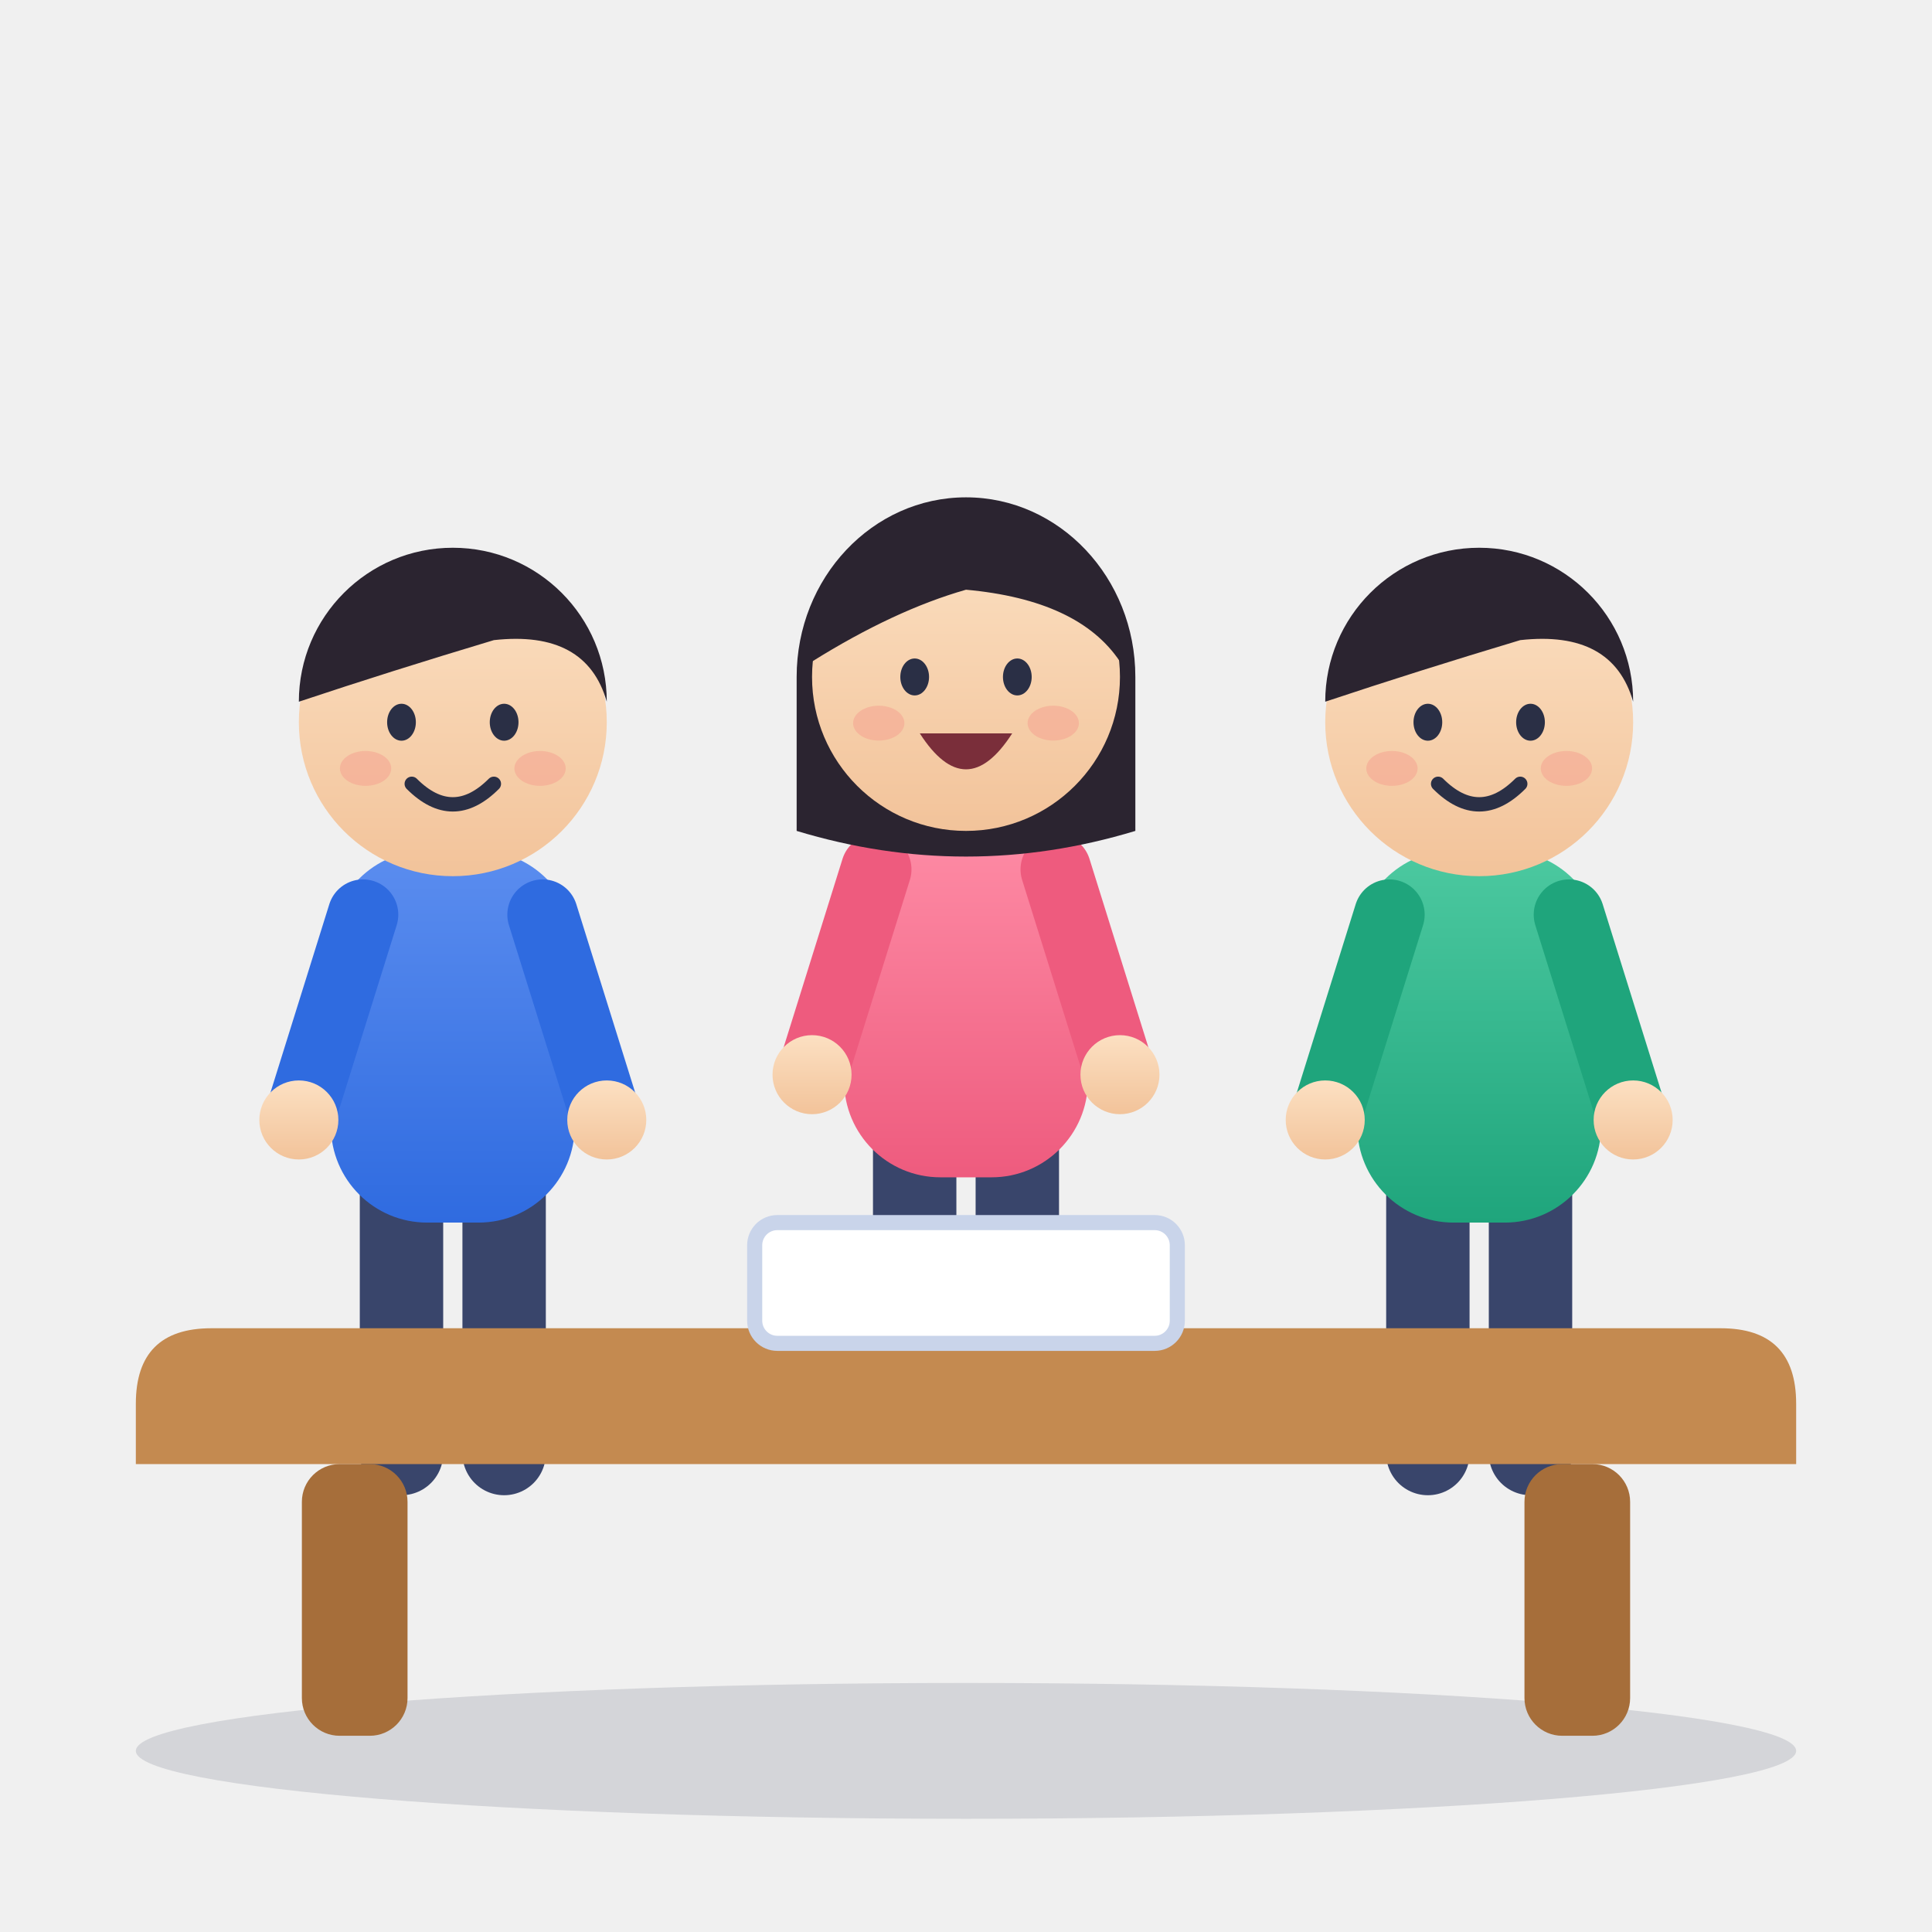
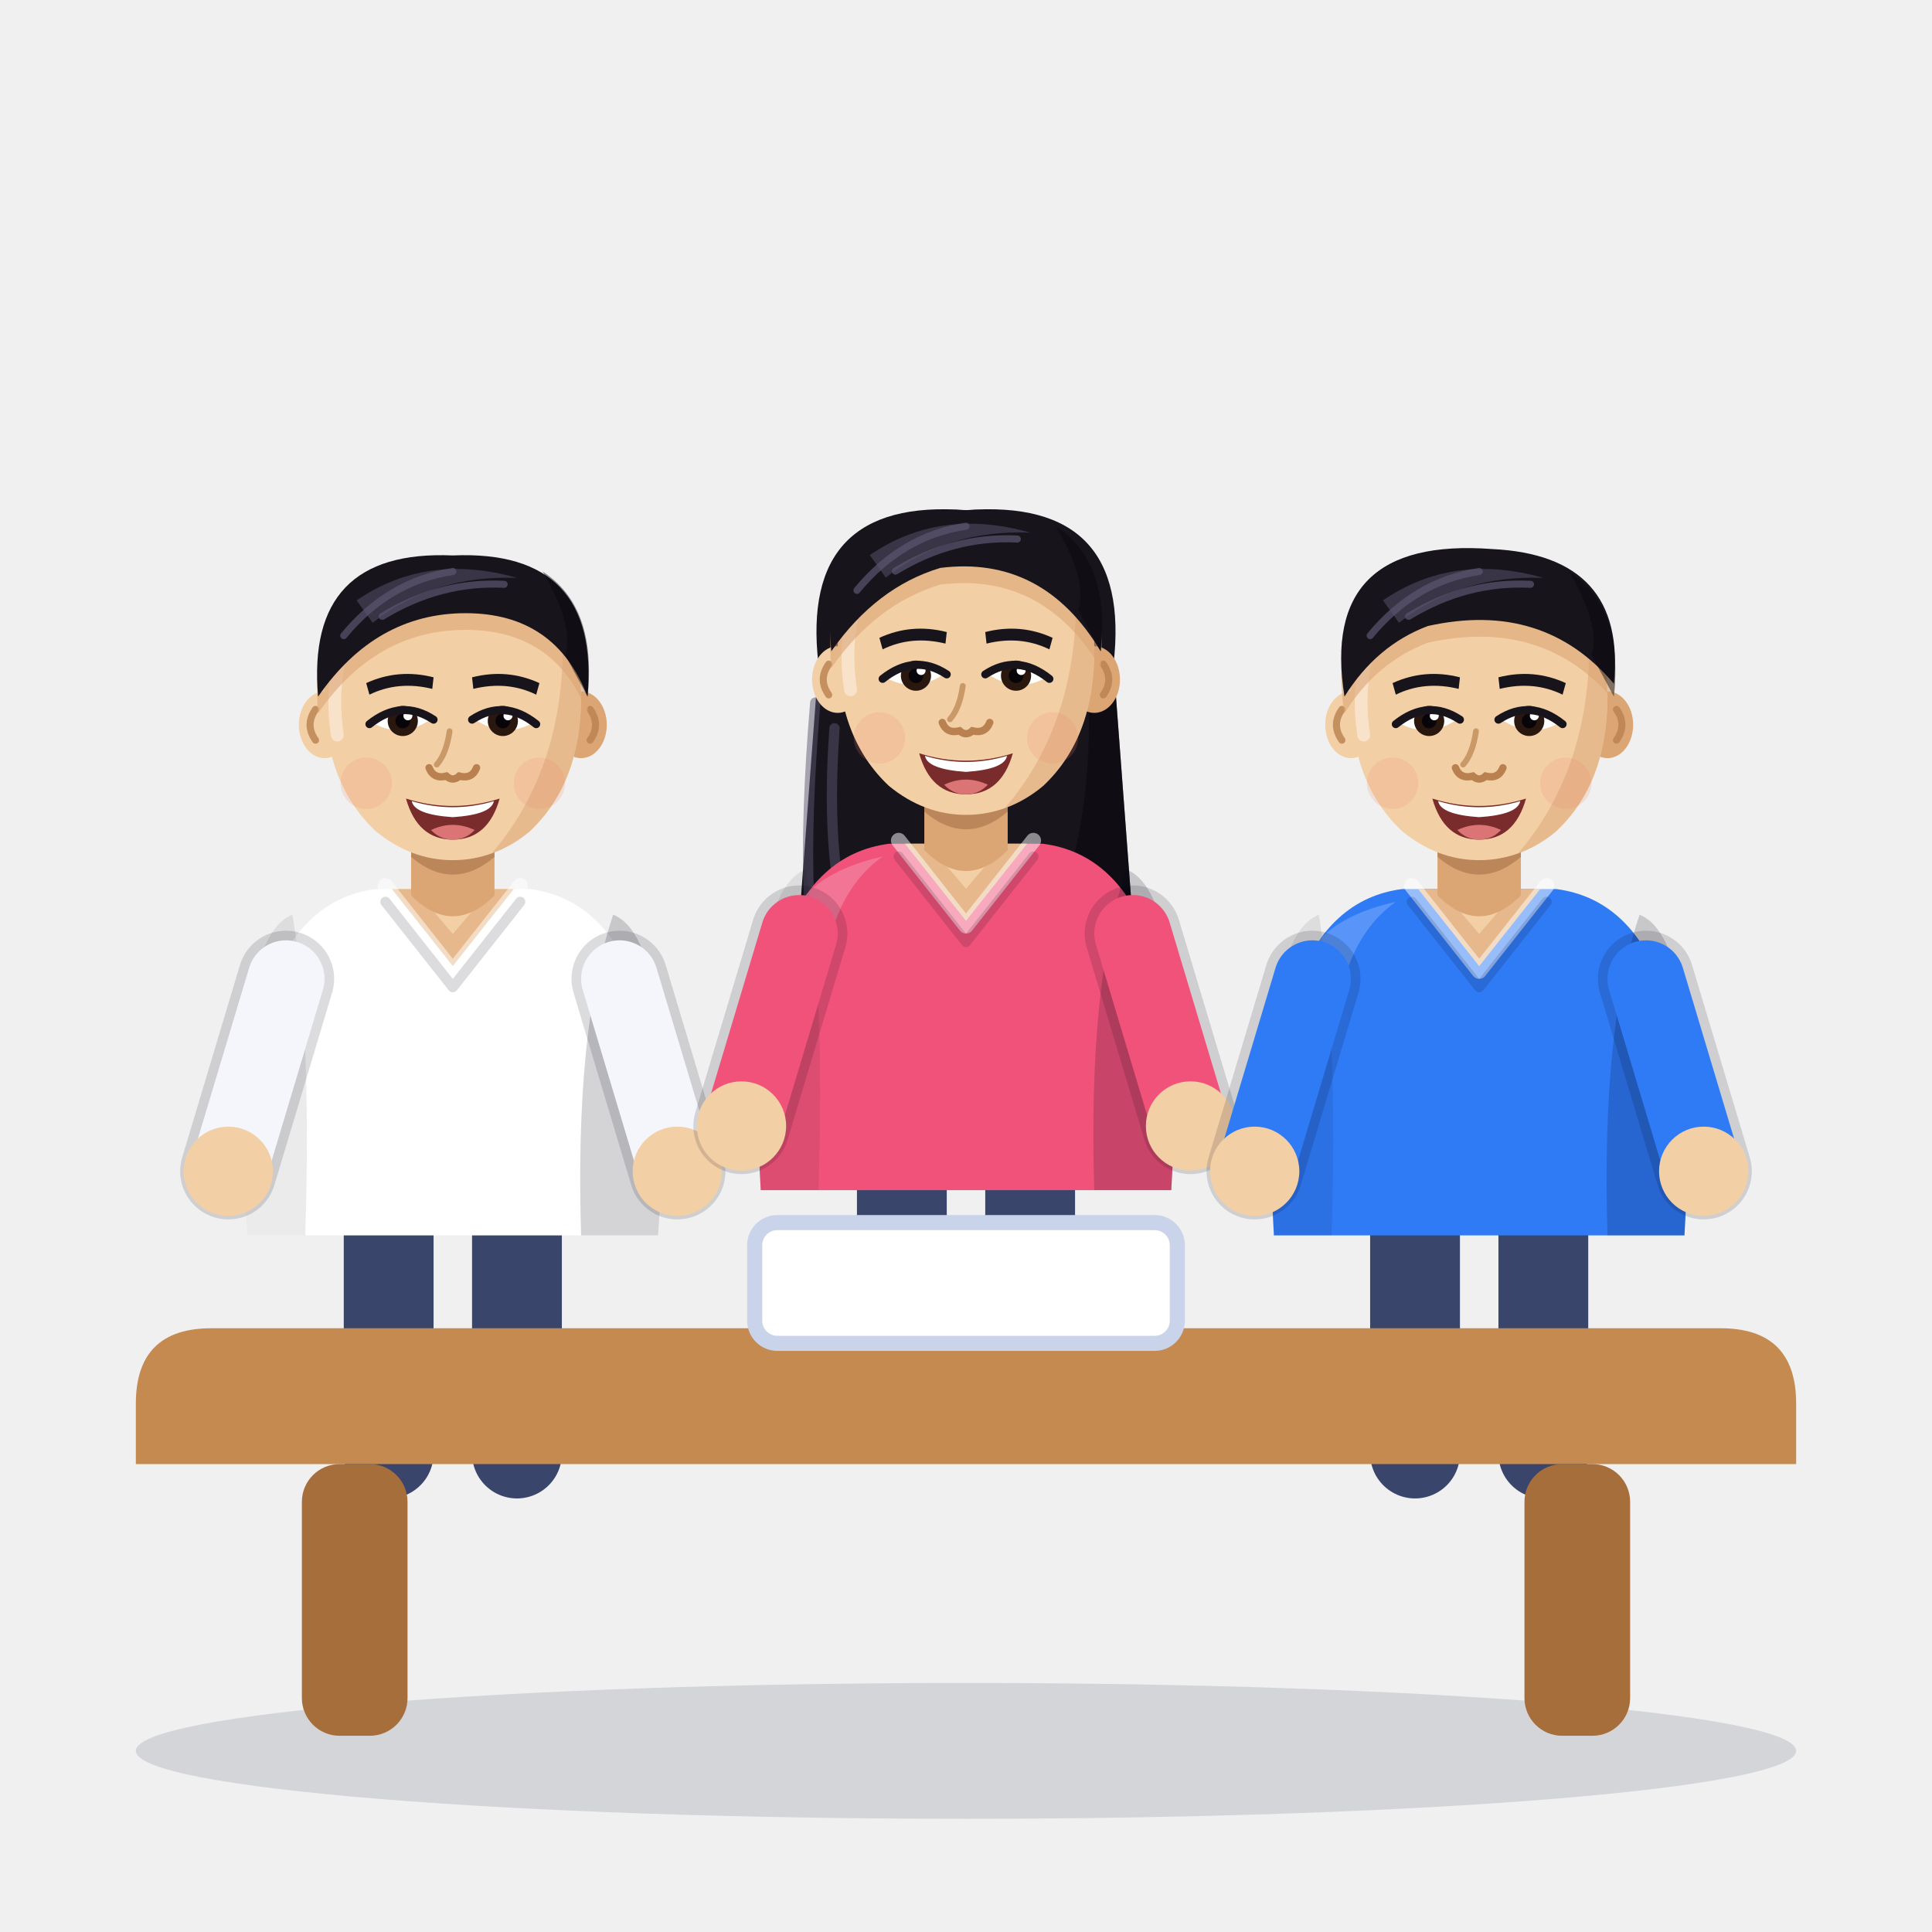
<svg xmlns="http://www.w3.org/2000/svg" viewBox="0 0 256 256">
  <defs>
    <linearGradient id="sk" x1="0" y1="0" x2="0" y2="1">
      <stop offset="0" stop-color="#FCE0C2" />
      <stop offset="1" stop-color="#F2C39A" />
    </linearGradient>
    <linearGradient id="bl" x1="0" y1="0" x2="0" y2="1">
      <stop offset="0" stop-color="#5B8DEF" />
      <stop offset="1" stop-color="#2F6BE0" />
    </linearGradient>
    <linearGradient id="gr" x1="0" y1="0" x2="0" y2="1">
      <stop offset="0" stop-color="#4CC9A0" />
      <stop offset="1" stop-color="#1FA57C" />
    </linearGradient>
    <linearGradient id="or" x1="0" y1="0" x2="0" y2="1">
      <stop offset="0" stop-color="#FFB45C" />
      <stop offset="1" stop-color="#F58A1F" />
    </linearGradient>
    <linearGradient id="pk" x1="0" y1="0" x2="0" y2="1">
      <stop offset="0" stop-color="#FF8FA8" />
      <stop offset="1" stop-color="#EE5B7E" />
    </linearGradient>
    <linearGradient id="ye" x1="0" y1="0" x2="0" y2="1">
      <stop offset="0" stop-color="#FFE27A" />
      <stop offset="1" stop-color="#FFC531" />
    </linearGradient>
    <linearGradient id="pu" x1="0" y1="0" x2="0" y2="1">
      <stop offset="0" stop-color="#A58BFF" />
      <stop offset="1" stop-color="#7B5CF0" />
    </linearGradient>
    <linearGradient id="wh" x1="0" y1="0" x2="0" y2="1">
      <stop offset="0" stop-color="#FFFFFF" />
      <stop offset="1" stop-color="#E6ECF8" />
    </linearGradient>
+     <clipPath id="gnd">
+       <rect x="0" y="0" width="256" height="233" />
+     </clipPath>
  </defs>
  <ellipse cx="128" cy="232" rx="110" ry="9" fill="#18203A" opacity=".13" />
  <g transform="translate(60 196) scale(0.85)">
-     <path d="M-8 -46 V-4" fill="none" stroke="#39456B" stroke-width="13" stroke-linecap="round" stroke-linejoin="round" />
-     <path d="M8 -46 V-4" fill="none" stroke="#39456B" stroke-width="13" stroke-linecap="round" stroke-linejoin="round" />
-     <rect x="-19" y="-98" width="38" height="58" rx="15" fill="url(#bl)" />
-     <path d="M-14 -88 Q-19 -72 -24 -56" fill="none" stroke="#2F6BE0" stroke-width="11" stroke-linecap="round" stroke-linejoin="round" />
-     <circle cx="-24" cy="-56" r="6.16" fill="url(#sk)" />
-     <path d="M14 -88 Q19 -72 24 -56" fill="none" stroke="#2F6BE0" stroke-width="11" stroke-linecap="round" stroke-linejoin="round" />
-     <circle cx="24" cy="-56" r="6.16" fill="url(#sk)" />
-     <circle cx="0" cy="-118" r="24" fill="url(#sk)" />
-     <ellipse cx="-13.6" cy="-110.8" rx="4" ry="2.72" fill="#F59A8B" opacity=".45" />
-     <ellipse cx="13.6" cy="-110.8" rx="4" ry="2.72" fill="#F59A8B" opacity=".45" />
-     <ellipse cx="-8" cy="-118" rx="2.24" ry="2.88" fill="#2A2F45" />
-     <ellipse cx="8" cy="-118" rx="2.24" ry="2.88" fill="#2A2F45" />
-     <path d="M-6.4 -108.4 q6.4 6.4 12.8 0" fill="none" stroke="#2A2F45" stroke-width="2.24" stroke-linecap="round" stroke-linejoin="round" />
-     <path d="M-24 -121.2 a24 24 0 0 1 48 0 q-3.2 -11.2 -17.6 -9.6 q-16 4.8 -30.4 9.6 z" fill="#2B2430" />
+     <path d="M-10 -42 V-4" fill="none" stroke="#39456B" stroke-width="14" stroke-linecap="round" stroke-linejoin="round" />
+     <path d="M10 -42 V-4" fill="none" stroke="#39456B" stroke-width="14" stroke-linecap="round" stroke-linejoin="round" />
+     <g transform="translate(0 -84)">
+       <g class="z63br">
+         <path d="M-32 46 Q-35 -5 -12 -8 L12 -8 Q35 -5 32 46 Z" fill="#FFFFFF" />
+         <path d="M32 46 Q35 0 25 -4 Q19 14 20 46 Z" fill="rgba(0,0,20,.17)" />
+         <path d="M-32 46 Q-35 0 -25 -4 Q-22 14 -23 46 Z" fill="rgba(0,0,20,.08)" />
+         <path d="M-28.500 14 Q-31 -2 -13 -6 Q-21.500 0 -22.500 15 Z" fill="rgba(255,255,255,.2)" />
+         <path d="M-9.500 -8 L0 4 L9.500 -8 Z" fill="#F3CFA6" />
+         <path d="M-9.500 -8 L0 4 L9.500 -8 L6 -8 L0 -1 L-6 -8 Z" fill="#DBA574" opacity=".55" />
+         <path d="M-10.500 -8.500 L0 4.800 L10.500 -8.500" fill="none" stroke="rgba(255,255,255,.5)" stroke-width="2.400" stroke-linecap="round" stroke-linejoin="round" />
+         <path d="M-10.500 -6 L0 7.300 L10.500 -6" fill="none" stroke="rgba(0,0,20,.14)" stroke-width="1.600" stroke-linecap="round" stroke-linejoin="round" />
+       </g>
+       <path d="M-6.500 -18 h13 v11 q-6.500 6.500 -13 0 Z" fill="#DBA574" />
+       <path d="M-6.500 -18 h13 v5 Q0 -7.500 -6.500 -13 Z" fill="rgba(110,55,25,.28)" />
+       <ellipse cx="-20" cy="-33.600" rx="4" ry="5.200" fill="#F3CFA6" />
+       <ellipse cx="20" cy="-33.600" rx="4" ry="5.200" fill="#DBA574" />
+       <path d="M-21.400 -36 q-1.700 2.400 0 4.800 M21.400 -36 q1.700 2.400 0 4.800" fill="none" stroke="#B9814F" stroke-width="1.100" stroke-linecap="round" opacity=".8" />
+       <path d="M-20 -38 Q-20 -58 0 -58 Q20 -58 20 -38 Q20 -24.500 12 -17 Q6.500 -12.500 0 -12.500 Q-6.500 -12.500 -12 -17 Q-20 -24.500 -20 -38 Z" fill="#F3CFA6" />
+       <path d="M12 -17 Q20 -24.500 20 -38 Q19.600 -46 17 -51 Q18.500 -28 6 -13.500 Q9.500 -14.800 12 -17 Z" fill="#DBA574" opacity=".5" />
+       <path d="M-16.800 -47 Q-19.200 -40 -18 -32" fill="none" stroke="rgba(255,255,255,.4)" stroke-width="2" stroke-linecap="round" />
+       <path d="M-21 -38 Q-23 -61 0 -60 Q23 -61 21 -38 Q16 -51 2 -51 Q-12 -51 -21 -38 Z" transform="translate(0 2.600)" fill="#DBA574" opacity=".6" />
+       <path d="M-21 -38 Q-23 -61 0 -60 Q23 -61 21 -38 Q16 -51 2 -51 Q-12 -51 -21 -38 Z" fill="#17141C" />
+       <path d="M-15 -53 Q-4 -60.500 10 -56.500 Q-3 -57 -12.500 -49.500 Z" fill="#5B5670" opacity=".5" />
+       <path d="M-17 -47.500 Q-10 -56 0 -57.500 M-11 -50.500 Q-2 -56 8 -55.500" fill="none" stroke="#5B5670" stroke-width="1.100" stroke-linecap="round" opacity=".7" />
+       <path d="M21 -38 Q22.500 -52 14 -57.500 Q19 -49 17.500 -44.500 Z" fill="#07060A" opacity=".45" />
+       <circle cx="-13.500" cy="-24.500" r="4" fill="#E8866C" opacity=".18" />
+       <circle cx="13.500" cy="-24.500" r="4" fill="#E8866C" opacity=".18" />
+       <path d="M-13.500 -40.100 Q-8.500 -42.400 -3 -41 L-3.200 -39.200 Q-8.500 -40.500 -13 -38.300 Z M13.500 -40.100 Q8.500 -42.400 3 -41 L3.200 -39.200 Q8.500 -40.500 13 -38.300 Z" fill="#17141C" />
+       <g class="z63eye" style="animation-delay:-3s">
+         <path d="M-12.500 -33.900 Q-8 -37.200 -3.500 -34.400 Q-8 -31.400 -12.500 -33.900 Z M12.500 -33.900 Q8 -37.200 3.500 -34.400 Q8 -31.400 12.500 -33.900 Z" fill="#fff" />
+         <circle cx="-7.800" cy="-34.200" r="2.350" fill="#2A170E" />
+         <circle cx="7.800" cy="-34.200" r="2.350" fill="#2A170E" />
+         <circle cx="-7.800" cy="-34.200" r="1.150" fill="#07050A" />
+         <circle cx="7.800" cy="-34.200" r="1.150" fill="#07050A" />
+         <circle cx="-7" cy="-35" r=".7" fill="#fff" />
+         <circle cx="8.600" cy="-35" r=".7" fill="#fff" />
+         <path d="M-13 -33.700 Q-8 -37.700 -3 -34.400 M13 -33.700 Q8 -37.700 3 -34.400" fill="none" stroke="#17141C" stroke-width="1.250" stroke-linecap="round" />
+       </g>
+       <path d="M-.5 -32.600 Q-1 -29.100 -2.500 -27.400" fill="none" stroke="#B9814F" stroke-width=".9" stroke-linecap="round" opacity=".7" />
+       <path d="M-3.700 -26.900 Q-3 -25.100 -1 -25.600 Q0 -24.700 1 -25.600 Q3 -25.100 3.700 -26.900" fill="none" stroke="#B9814F" stroke-width="1.150" stroke-linecap="round" />
+       <path d="M-7.300 -22.100 Q0 -19.800 7.300 -22.100 Q5.500 -15.700 0 -15.700 Q-5.500 -15.700 -7.300 -22.100 Z" fill="#7A2B2B" />
+       <path d="M-6.400 -21.700 Q0 -19.800 6.400 -21.700 Q6 -19.600 0 -19.200 Q-6 -19.600 -6.400 -21.700 Z" fill="#fff" />
+       <path d="M-3.400 -17.200 Q0 -18.800 3.400 -17.200 Q2 -15.700 0 -15.700 Q-2 -15.700 -3.400 -17.200 Z" fill="#DB7474" />
+     </g>
+     <path d="M-26 -78 Q-30.5 -63 -35 -48" fill="none" stroke="rgba(0,0,20,.14)" stroke-width="15" stroke-linecap="round" stroke-linejoin="round" />
+     <path d="M-26 -78 Q-30.5 -63 -35 -48" fill="none" stroke="#F4F6FB" stroke-width="12" stroke-linecap="round" stroke-linejoin="round" />
+     <circle cx="-35" cy="-48" r="6.96" fill="#F3CFA6" />
+     <path d="M26 -78 Q30.5 -63 35 -48" fill="none" stroke="rgba(0,0,20,.14)" stroke-width="15" stroke-linecap="round" stroke-linejoin="round" />
+     <path d="M26 -78 Q30.5 -63 35 -48" fill="none" stroke="#F4F6FB" stroke-width="12" stroke-linecap="round" stroke-linejoin="round" />
+     <circle cx="35" cy="-48" r="6.96" fill="#F3CFA6" />
  </g>
  <g transform="translate(128 190) scale(0.85)">
-     <path d="M-8 -46 V-4" fill="none" stroke="#39456B" stroke-width="13" stroke-linecap="round" stroke-linejoin="round" />
-     <path d="M8 -46 V-4" fill="none" stroke="#39456B" stroke-width="13" stroke-linecap="round" stroke-linejoin="round" />
-     <rect x="-19" y="-98" width="38" height="58" rx="15" fill="url(#pk)" />
-     <path d="M-14 -88 Q-19 -72 -24 -56" fill="none" stroke="#EE5B7E" stroke-width="11" stroke-linecap="round" stroke-linejoin="round" />
-     <circle cx="-24" cy="-56" r="6.16" fill="url(#sk)" />
-     <path d="M14 -88 Q19 -72 24 -56" fill="none" stroke="#EE5B7E" stroke-width="11" stroke-linecap="round" stroke-linejoin="round" />
-     <circle cx="24" cy="-56" r="6.16" fill="url(#sk)" />
-     <path d="M-26.4 -118 a26.4 28 0 0 1 52.8 0 v24 q-26.4 8 -52.8 0z" fill="#2B2430" />
-     <circle cx="0" cy="-118" r="24" fill="url(#sk)" />
-     <ellipse cx="-13.6" cy="-110.8" rx="4" ry="2.72" fill="#F59A8B" opacity=".45" />
-     <ellipse cx="13.6" cy="-110.8" rx="4" ry="2.72" fill="#F59A8B" opacity=".45" />
-     <ellipse cx="-8" cy="-118" rx="2.24" ry="2.88" fill="#2A2F45" />
-     <ellipse cx="8" cy="-118" rx="2.24" ry="2.88" fill="#2A2F45" />
-     <path d="M-7.2 -109.2 q7.2 11.2 14.4 0z" fill="#7A2E3A" />
-     <path d="M-24 -120.4 a24 24 0 0 1 48 0 q-6.4 -9.6 -24 -11.2 q-11.2 3.2 -24 11.2 z" fill="#2B2430" />
+     <path d="M-10 -42 V-4" fill="none" stroke="#39456B" stroke-width="14" stroke-linecap="round" stroke-linejoin="round" />
+     <path d="M10 -42 V-4" fill="none" stroke="#39456B" stroke-width="14" stroke-linecap="round" stroke-linejoin="round" />
+     <g transform="translate(0 -84)">
+       <path d="M-23 -36 Q-26 -62 0 -60 Q26 -62 23 -36 L26 4 Q15 10 12 -6 L-12 -6 Q-15 10 -26 4 Z" fill="#17141C" />
+       <path d="M23 -36 L26 4 Q19 9 15 0 Q20 -14 19 -34 Z" fill="#07060A" opacity=".5" />
+       <path d="M-23.500 -30 Q-25 -12 -24.500 0 M-20.500 -26 Q-21.500 -12 -20 -2" fill="none" stroke="#5B5670" stroke-width="1.600" stroke-linecap="round" opacity=".5" />
+       <g class="z63br">
+         <path d="M-32 46 Q-35 -5 -12 -8 L12 -8 Q35 -5 32 46 Z" fill="#F0527A" />
+         <path d="M32 46 Q35 0 25 -4 Q19 14 20 46 Z" fill="rgba(0,0,20,.17)" />
+         <path d="M-32 46 Q-35 0 -25 -4 Q-22 14 -23 46 Z" fill="rgba(0,0,20,.08)" />
+         <path d="M-28.500 14 Q-31 -2 -13 -6 Q-21.500 0 -22.500 15 Z" fill="rgba(255,255,255,.2)" />
+         <path d="M-9.500 -8 L0 4 L9.500 -8 Z" fill="#F3CFA6" />
+         <path d="M-9.500 -8 L0 4 L9.500 -8 L6 -8 L0 -1 L-6 -8 Z" fill="#DBA574" opacity=".55" />
+         <path d="M-10.500 -8.500 L0 4.800 L10.500 -8.500" fill="none" stroke="rgba(255,255,255,.5)" stroke-width="2.400" stroke-linecap="round" stroke-linejoin="round" />
+         <path d="M-10.500 -6 L0 7.300 L10.500 -6" fill="none" stroke="rgba(0,0,20,.14)" stroke-width="1.600" stroke-linecap="round" stroke-linejoin="round" />
+       </g>
+       <path d="M-6.500 -18 h13 v11 q-6.500 6.500 -13 0 Z" fill="#DBA574" />
+       <path d="M-6.500 -18 h13 v5 Q0 -7.500 -6.500 -13 Z" fill="rgba(110,55,25,.28)" />
+       <ellipse cx="-20" cy="-33.600" rx="4" ry="5.200" fill="#F3CFA6" />
+       <ellipse cx="20" cy="-33.600" rx="4" ry="5.200" fill="#DBA574" />
+       <path d="M-21.400 -36 q-1.700 2.400 0 4.800 M21.400 -36 q1.700 2.400 0 4.800" fill="none" stroke="#B9814F" stroke-width="1.100" stroke-linecap="round" opacity=".8" />
+       <path d="M-20 -38 Q-20 -58 0 -58 Q20 -58 20 -38 Q20 -24.500 12 -17 Q6.500 -12.500 0 -12.500 Q-6.500 -12.500 -12 -17 Q-20 -24.500 -20 -38 Z" fill="#F3CFA6" />
+       <path d="M12 -17 Q20 -24.500 20 -38 Q19.600 -46 17 -51 Q18.500 -28 6 -13.500 Q9.500 -14.800 12 -17 Z" fill="#DBA574" opacity=".5" />
+       <path d="M-16.800 -47 Q-19.200 -40 -18 -32" fill="none" stroke="rgba(255,255,255,.4)" stroke-width="2" stroke-linecap="round" />
+       <path d="M-21 -38 Q-23 -61 0 -60 Q23 -61 21 -38 Q12 -53 -4 -51 Q-14 -48 -21 -38 Z" transform="translate(0 2.600)" fill="#DBA574" opacity=".6" />
+       <path d="M-21 -38 Q-23 -61 0 -60 Q23 -61 21 -38 Q12 -53 -4 -51 Q-14 -48 -21 -38 Z" fill="#17141C" />
+       <path d="M-15 -53 Q-4 -60.500 10 -56.500 Q-3 -57 -12.500 -49.500 Z" fill="#5B5670" opacity=".5" />
+       <path d="M-17 -47.500 Q-10 -56 0 -57.500 M-11 -50.500 Q-2 -56 8 -55.500" fill="none" stroke="#5B5670" stroke-width="1.100" stroke-linecap="round" opacity=".7" />
+       <path d="M21 -38 Q22.500 -52 14 -57.500 Q19 -49 17.500 -44.500 Z" fill="#07060A" opacity=".45" />
+       <circle cx="-13.500" cy="-24.500" r="4" fill="#E8866C" opacity=".18" />
+       <circle cx="13.500" cy="-24.500" r="4" fill="#E8866C" opacity=".18" />
+       <path d="M-13.500 -40.100 Q-8.500 -42.400 -3 -41 L-3.200 -39.200 Q-8.500 -40.500 -13 -38.300 Z M13.500 -40.100 Q8.500 -42.400 3 -41 L3.200 -39.200 Q8.500 -40.500 13 -38.300 Z" fill="#17141C" />
+       <g class="z63eye" style="animation-delay:-3s">
+         <path d="M-12.500 -33.900 Q-8 -37.200 -3.500 -34.400 Q-8 -31.400 -12.500 -33.900 Z M12.500 -33.900 Q8 -37.200 3.500 -34.400 Q8 -31.400 12.500 -33.900 Z" fill="#fff" />
+         <circle cx="-7.800" cy="-34.200" r="2.350" fill="#2A170E" />
+         <circle cx="7.800" cy="-34.200" r="2.350" fill="#2A170E" />
+         <circle cx="-7.800" cy="-34.200" r="1.150" fill="#07050A" />
+         <circle cx="7.800" cy="-34.200" r="1.150" fill="#07050A" />
+         <circle cx="-7" cy="-35" r=".7" fill="#fff" />
+         <circle cx="8.600" cy="-35" r=".7" fill="#fff" />
+         <path d="M-13 -33.700 Q-8 -37.700 -3 -34.400 M13 -33.700 Q8 -37.700 3 -34.400" fill="none" stroke="#17141C" stroke-width="1.250" stroke-linecap="round" />
+       </g>
+       <path d="M-.5 -32.600 Q-1 -29.100 -2.500 -27.400" fill="none" stroke="#B9814F" stroke-width=".9" stroke-linecap="round" opacity=".7" />
+       <path d="M-3.700 -26.900 Q-3 -25.100 -1 -25.600 Q0 -24.700 1 -25.600 Q3 -25.100 3.700 -26.900" fill="none" stroke="#B9814F" stroke-width="1.150" stroke-linecap="round" />
+       <path d="M-7.300 -22.100 Q0 -19.800 7.300 -22.100 Q5.500 -15.700 0 -15.700 Q-5.500 -15.700 -7.300 -22.100 Z" fill="#7A2B2B" />
+       <path d="M-6.400 -21.700 Q0 -19.800 6.400 -21.700 Q6 -19.600 0 -19.200 Q-6 -19.600 -6.400 -21.700 Z" fill="#fff" />
+       <path d="M-3.400 -17.200 Q0 -18.800 3.400 -17.200 Q2 -15.700 0 -15.700 Q-2 -15.700 -3.400 -17.200 Z" fill="#DB7474" />
+     </g>
+     <path d="M-26 -78 Q-30.5 -63 -35 -48" fill="none" stroke="rgba(0,0,20,.14)" stroke-width="15" stroke-linecap="round" stroke-linejoin="round" />
+     <path d="M-26 -78 Q-30.5 -63 -35 -48" fill="none" stroke="#F0527A" stroke-width="12" stroke-linecap="round" stroke-linejoin="round" />
+     <circle cx="-35" cy="-48" r="6.96" fill="#F3CFA6" />
+     <path d="M26 -78 Q30.5 -63 35 -48" fill="none" stroke="rgba(0,0,20,.14)" stroke-width="15" stroke-linecap="round" stroke-linejoin="round" />
+     <path d="M26 -78 Q30.5 -63 35 -48" fill="none" stroke="#F0527A" stroke-width="12" stroke-linecap="round" stroke-linejoin="round" />
+     <circle cx="35" cy="-48" r="6.96" fill="#F3CFA6" />
  </g>
  <g transform="translate(196 196) scale(0.85)">
-     <path d="M-8 -46 V-4" fill="none" stroke="#39456B" stroke-width="13" stroke-linecap="round" stroke-linejoin="round" />
-     <path d="M8 -46 V-4" fill="none" stroke="#39456B" stroke-width="13" stroke-linecap="round" stroke-linejoin="round" />
-     <rect x="-19" y="-98" width="38" height="58" rx="15" fill="url(#gr)" />
-     <path d="M-14 -88 Q-19 -72 -24 -56" fill="none" stroke="#1FA57C" stroke-width="11" stroke-linecap="round" stroke-linejoin="round" />
-     <circle cx="-24" cy="-56" r="6.16" fill="url(#sk)" />
-     <path d="M14 -88 Q19 -72 24 -56" fill="none" stroke="#1FA57C" stroke-width="11" stroke-linecap="round" stroke-linejoin="round" />
-     <circle cx="24" cy="-56" r="6.16" fill="url(#sk)" />
-     <circle cx="0" cy="-118" r="24" fill="url(#sk)" />
-     <ellipse cx="-13.6" cy="-110.8" rx="4" ry="2.72" fill="#F59A8B" opacity=".45" />
-     <ellipse cx="13.6" cy="-110.8" rx="4" ry="2.72" fill="#F59A8B" opacity=".45" />
-     <ellipse cx="-8" cy="-118" rx="2.24" ry="2.88" fill="#2A2F45" />
-     <ellipse cx="8" cy="-118" rx="2.24" ry="2.88" fill="#2A2F45" />
-     <path d="M-6.4 -108.4 q6.4 6.4 12.8 0" fill="none" stroke="#2A2F45" stroke-width="2.24" stroke-linecap="round" stroke-linejoin="round" />
-     <path d="M-24 -121.2 a24 24 0 0 1 48 0 q-3.2 -11.2 -17.6 -9.6 q-16 4.8 -30.4 9.6 z" fill="#2B2430" />
+     <path d="M-10 -42 V-4" fill="none" stroke="#39456B" stroke-width="14" stroke-linecap="round" stroke-linejoin="round" />
+     <path d="M10 -42 V-4" fill="none" stroke="#39456B" stroke-width="14" stroke-linecap="round" stroke-linejoin="round" />
+     <g transform="translate(0 -84)">
+       <g class="z63br">
+         <path d="M-32 46 Q-35 -5 -12 -8 L12 -8 Q35 -5 32 46 Z" fill="#2F7BF6" />
+         <path d="M32 46 Q35 0 25 -4 Q19 14 20 46 Z" fill="rgba(0,0,20,.17)" />
+         <path d="M-32 46 Q-35 0 -25 -4 Q-22 14 -23 46 Z" fill="rgba(0,0,20,.08)" />
+         <path d="M-28.500 14 Q-31 -2 -13 -6 Q-21.500 0 -22.500 15 Z" fill="rgba(255,255,255,.2)" />
+         <path d="M-9.500 -8 L0 4 L9.500 -8 Z" fill="#F3CFA6" />
+         <path d="M-9.500 -8 L0 4 L9.500 -8 L6 -8 L0 -1 L-6 -8 Z" fill="#DBA574" opacity=".55" />
+         <path d="M-10.500 -8.500 L0 4.800 L10.500 -8.500" fill="none" stroke="rgba(255,255,255,.5)" stroke-width="2.400" stroke-linecap="round" stroke-linejoin="round" />
+         <path d="M-10.500 -6 L0 7.300 L10.500 -6" fill="none" stroke="rgba(0,0,20,.14)" stroke-width="1.600" stroke-linecap="round" stroke-linejoin="round" />
+       </g>
+       <path d="M-6.500 -18 h13 v11 q-6.500 6.500 -13 0 Z" fill="#DBA574" />
+       <path d="M-6.500 -18 h13 v5 Q0 -7.500 -6.500 -13 Z" fill="rgba(110,55,25,.28)" />
+       <ellipse cx="-20" cy="-33.600" rx="4" ry="5.200" fill="#F3CFA6" />
+       <ellipse cx="20" cy="-33.600" rx="4" ry="5.200" fill="#DBA574" />
+       <path d="M-21.400 -36 q-1.700 2.400 0 4.800 M21.400 -36 q1.700 2.400 0 4.800" fill="none" stroke="#B9814F" stroke-width="1.100" stroke-linecap="round" opacity=".8" />
+       <path d="M-20 -38 Q-20 -58 0 -58 Q20 -58 20 -38 Q20 -24.500 12 -17 Q6.500 -12.500 0 -12.500 Q-6.500 -12.500 -12 -17 Q-20 -24.500 -20 -38 Z" fill="#F3CFA6" />
+       <path d="M12 -17 Q20 -24.500 20 -38 Q19.600 -46 17 -51 Q18.500 -28 6 -13.500 Q9.500 -14.800 12 -17 Z" fill="#DBA574" opacity=".5" />
+       <path d="M-16.800 -47 Q-19.200 -40 -18 -32" fill="none" stroke="rgba(255,255,255,.4)" stroke-width="2" stroke-linecap="round" />
+       <path d="M-21 -38 Q-25 -63 2 -61 Q23 -60 21 -40 Q10 -53 -8 -49 Q-16 -46 -21 -38 Z" transform="translate(0 2.600)" fill="#DBA574" opacity=".6" />
+       <path d="M-21 -38 Q-25 -63 2 -61 Q23 -60 21 -40 Q10 -53 -8 -49 Q-16 -46 -21 -38 Z" fill="#17141C" />
+       <path d="M-15 -53 Q-4 -60.500 10 -56.500 Q-3 -57 -12.500 -49.500 Z" fill="#5B5670" opacity=".5" />
+       <path d="M-17 -47.500 Q-10 -56 0 -57.500 M-11 -50.500 Q-2 -56 8 -55.500" fill="none" stroke="#5B5670" stroke-width="1.100" stroke-linecap="round" opacity=".7" />
+       <path d="M21 -38 Q22.500 -52 14 -57.500 Q19 -49 17.500 -44.500 Z" fill="#07060A" opacity=".45" />
+       <circle cx="-13.500" cy="-24.500" r="4" fill="#E8866C" opacity=".18" />
+       <circle cx="13.500" cy="-24.500" r="4" fill="#E8866C" opacity=".18" />
+       <path d="M-13.500 -40.100 Q-8.500 -42.400 -3 -41 L-3.200 -39.200 Q-8.500 -40.500 -13 -38.300 Z M13.500 -40.100 Q8.500 -42.400 3 -41 L3.200 -39.200 Q8.500 -40.500 13 -38.300 Z" fill="#17141C" />
+       <g class="z63eye" style="animation-delay:-1s">
+         <path d="M-12.500 -33.900 Q-8 -37.200 -3.500 -34.400 Q-8 -31.400 -12.500 -33.900 Z M12.500 -33.900 Q8 -37.200 3.500 -34.400 Q8 -31.400 12.500 -33.900 Z" fill="#fff" />
+         <circle cx="-7.800" cy="-34.200" r="2.350" fill="#2A170E" />
+         <circle cx="7.800" cy="-34.200" r="2.350" fill="#2A170E" />
+         <circle cx="-7.800" cy="-34.200" r="1.150" fill="#07050A" />
+         <circle cx="7.800" cy="-34.200" r="1.150" fill="#07050A" />
+         <circle cx="-7" cy="-35" r=".7" fill="#fff" />
+         <circle cx="8.600" cy="-35" r=".7" fill="#fff" />
+         <path d="M-13 -33.700 Q-8 -37.700 -3 -34.400 M13 -33.700 Q8 -37.700 3 -34.400" fill="none" stroke="#17141C" stroke-width="1.250" stroke-linecap="round" />
+       </g>
+       <path d="M-.5 -32.600 Q-1 -29.100 -2.500 -27.400" fill="none" stroke="#B9814F" stroke-width=".9" stroke-linecap="round" opacity=".7" />
+       <path d="M-3.700 -26.900 Q-3 -25.100 -1 -25.600 Q0 -24.700 1 -25.600 Q3 -25.100 3.700 -26.900" fill="none" stroke="#B9814F" stroke-width="1.150" stroke-linecap="round" />
+       <path d="M-7.300 -22.100 Q0 -19.800 7.300 -22.100 Q5.500 -15.700 0 -15.700 Q-5.500 -15.700 -7.300 -22.100 Z" fill="#7A2B2B" />
+       <path d="M-6.400 -21.700 Q0 -19.800 6.400 -21.700 Q6 -19.600 0 -19.200 Q-6 -19.600 -6.400 -21.700 Z" fill="#fff" />
+       <path d="M-3.400 -17.200 Q0 -18.800 3.400 -17.200 Q2 -15.700 0 -15.700 Q-2 -15.700 -3.400 -17.200 Z" fill="#DB7474" />
+     </g>
+     <path d="M-26 -78 Q-30.5 -63 -35 -48" fill="none" stroke="rgba(0,0,20,.14)" stroke-width="15" stroke-linecap="round" stroke-linejoin="round" />
+     <path d="M-26 -78 Q-30.5 -63 -35 -48" fill="none" stroke="#2F7BF6" stroke-width="12" stroke-linecap="round" stroke-linejoin="round" />
+     <circle cx="-35" cy="-48" r="6.96" fill="#F3CFA6" />
+     <path d="M26 -78 Q30.5 -63 35 -48" fill="none" stroke="rgba(0,0,20,.14)" stroke-width="15" stroke-linecap="round" stroke-linejoin="round" />
+     <path d="M26 -78 Q30.5 -63 35 -48" fill="none" stroke="#2F7BF6" stroke-width="12" stroke-linecap="round" stroke-linejoin="round" />
+     <circle cx="35" cy="-48" r="6.96" fill="#F3CFA6" />
  </g>
  <path d="M28 176 h200 q10 0 10 10 v8 H18 v-8 q0 -10 10 -10z" fill="#C48A50" />
  <rect x="40" y="194" width="14" height="36" rx="5" fill="#A66E3A" />
  <rect x="202" y="194" width="14" height="36" rx="5" fill="#A66E3A" />
  <rect x="100" y="162" width="56" height="16" rx="3" fill="#fff" stroke="#C9D4EA" stroke-width="2" />
</svg>
